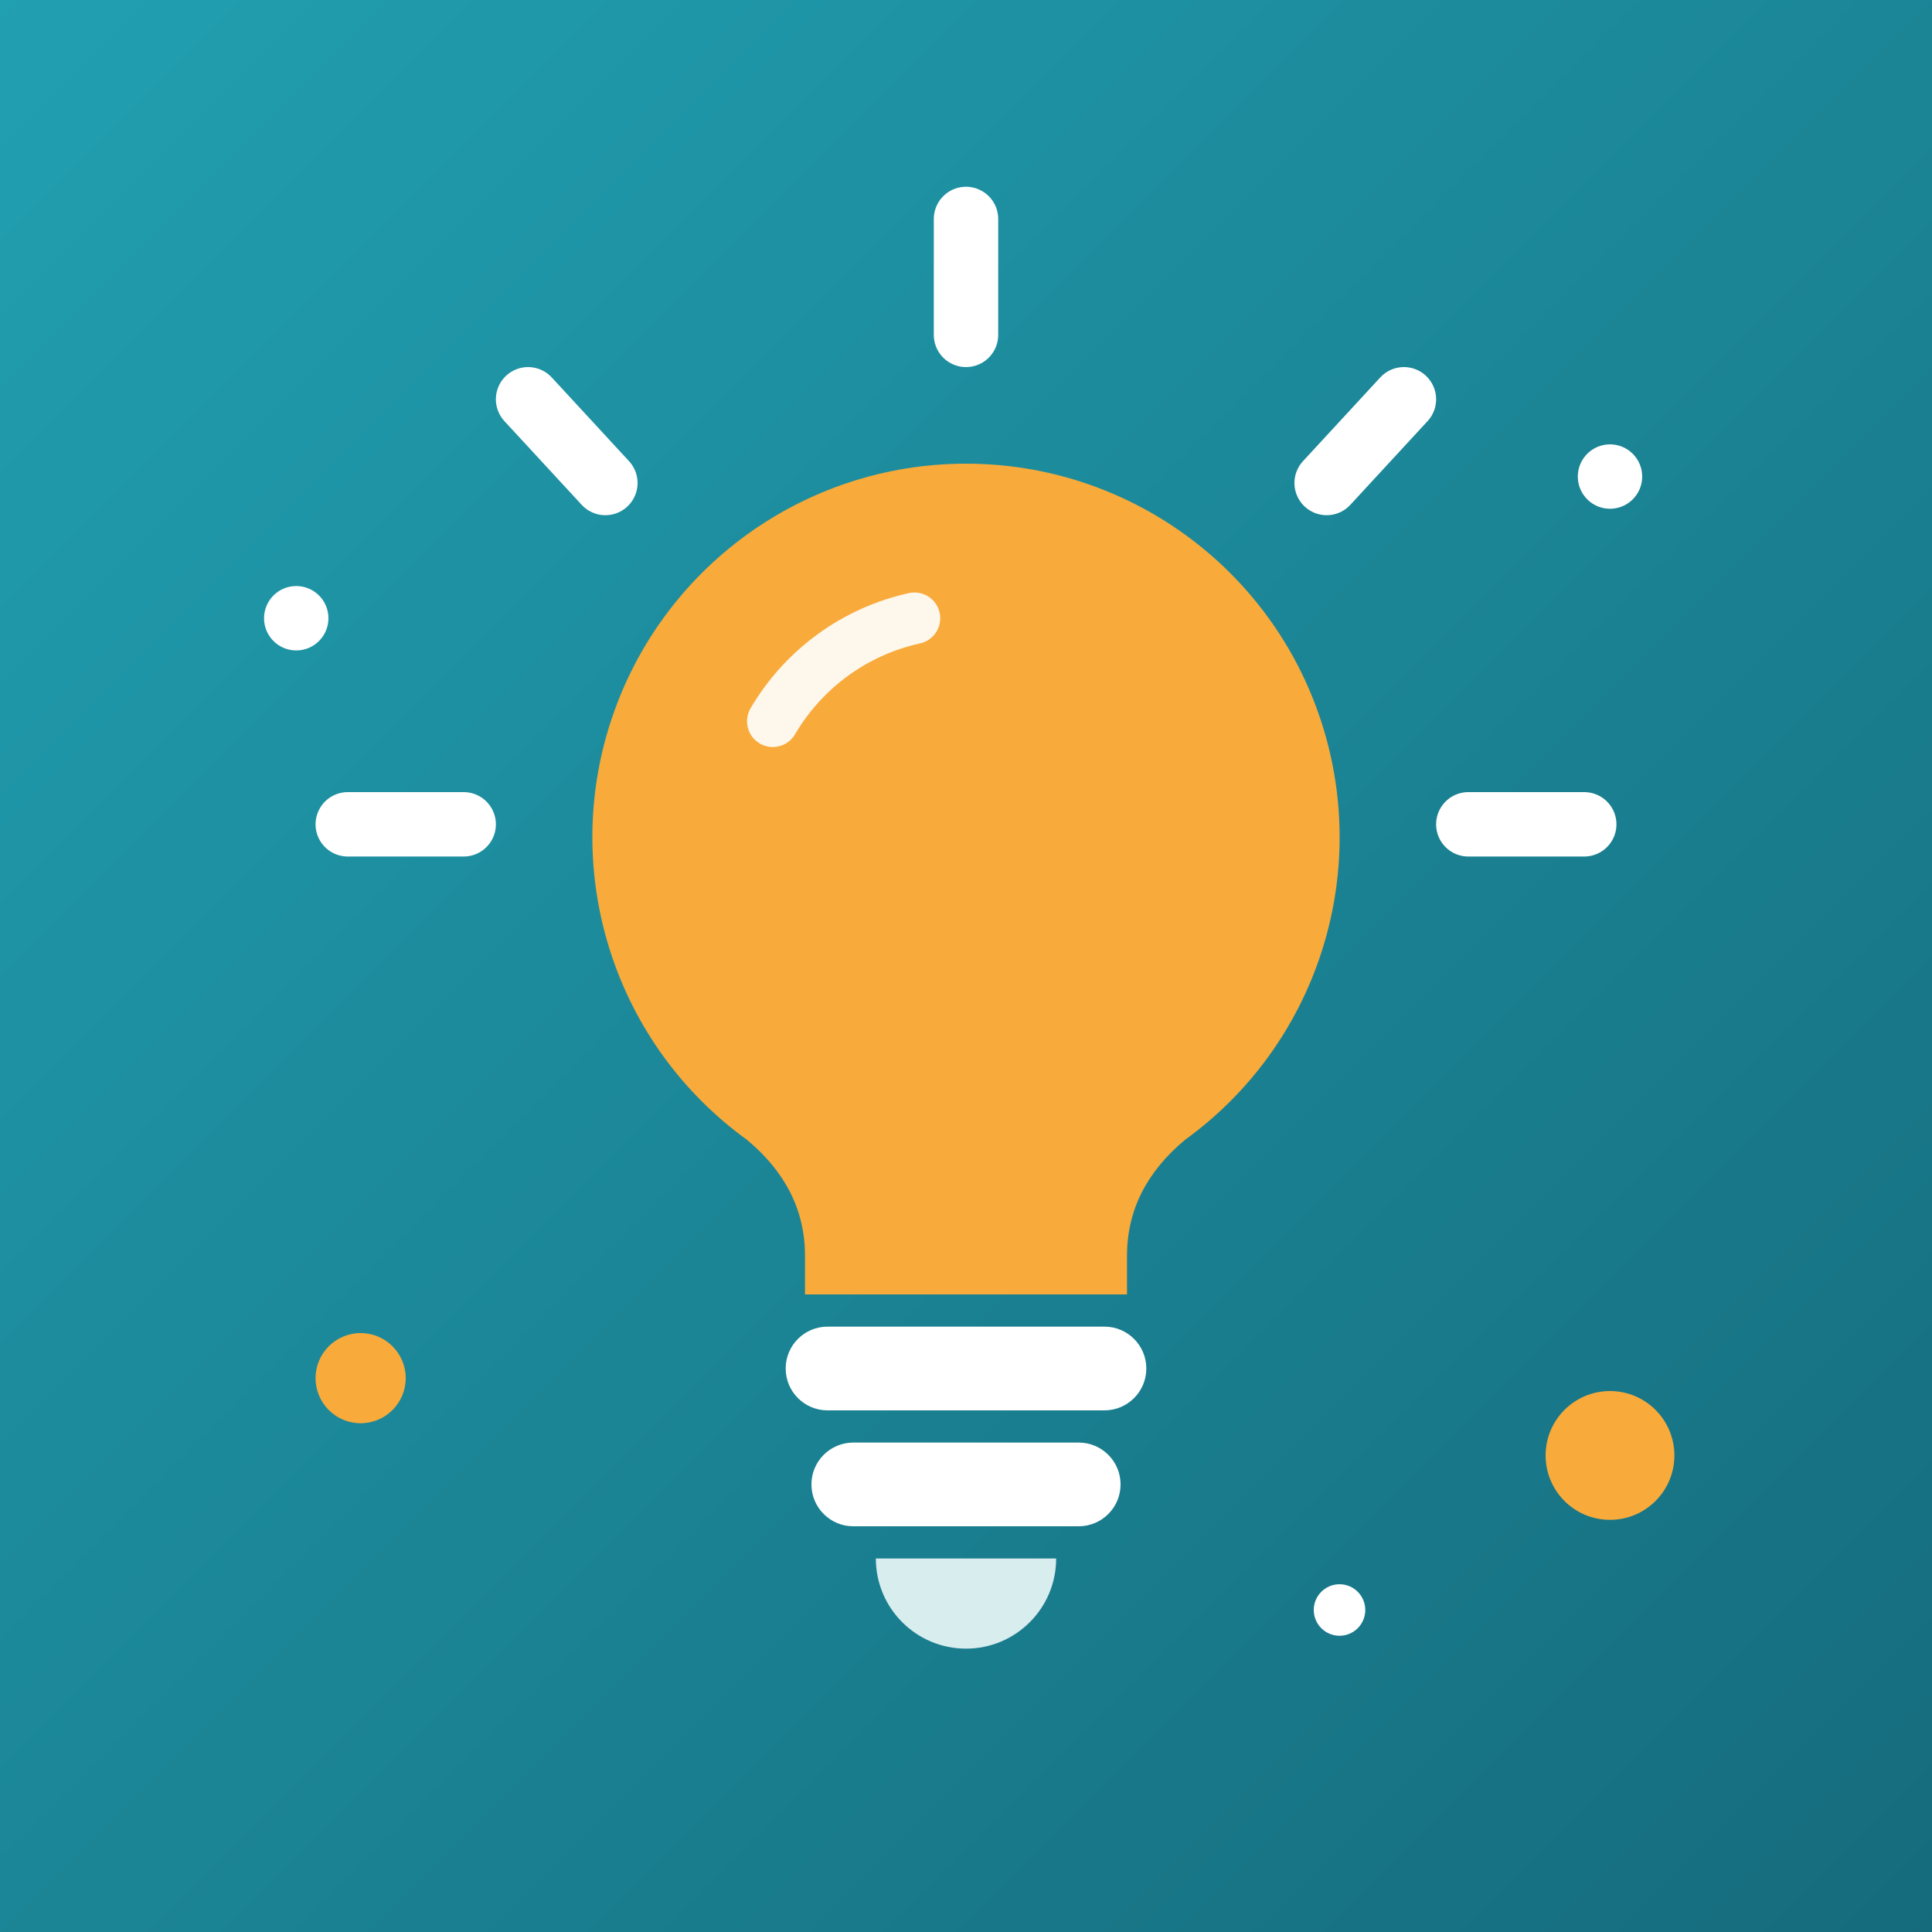
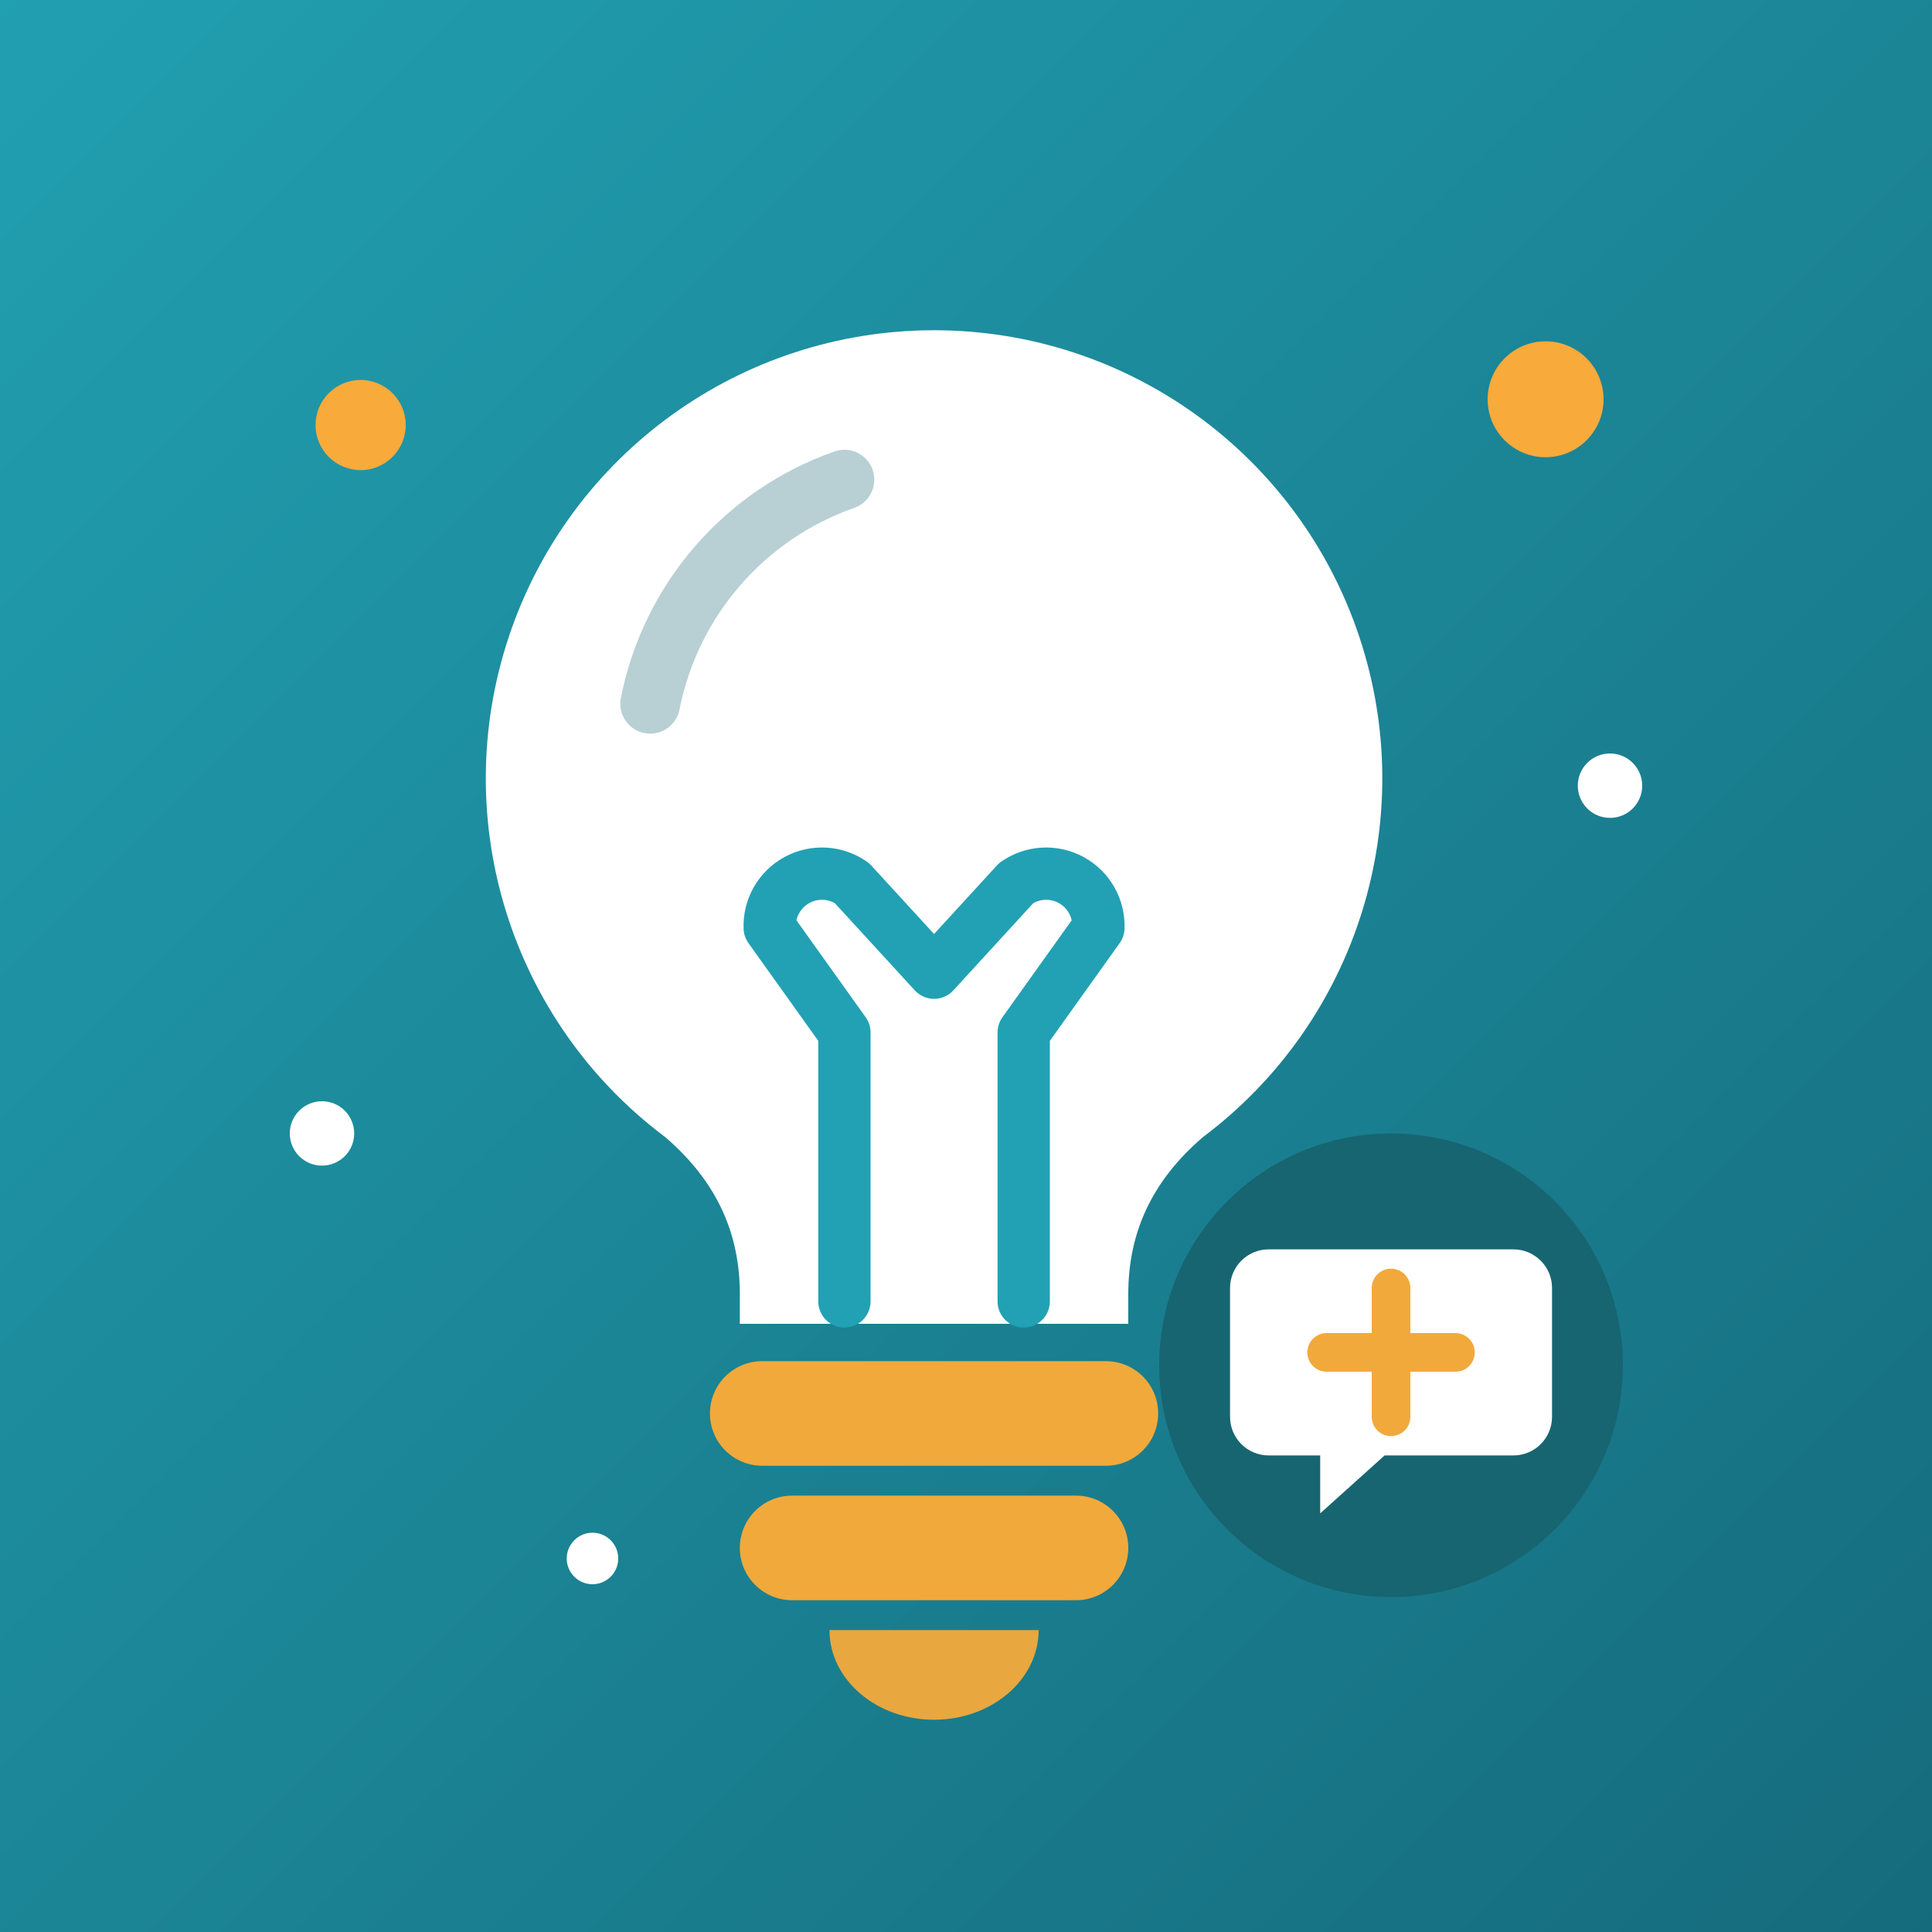
<svg xmlns="http://www.w3.org/2000/svg" viewBox="0 0 300 300" width="300" height="300">
  <defs>
    <linearGradient id="g" x1="0" y1="0" x2="1" y2="1">
      <stop offset="0" stop-color="#21a0b1" />
      <stop offset="1" stop-color="#156b7c" />
    </linearGradient>
  </defs>
  <rect width="300" height="300" fill="url(#g)" />
-   <circle cx="56" cy="214" r="7" fill="#f8aa3b" />
-   <circle cx="250" cy="226" r="10" fill="#f8aa3b" />
-   <circle cx="250" cy="74" r="5" fill="#fff" />
-   <circle cx="46" cy="96" r="5" fill="#fff" />
-   <circle cx="208" cy="250" r="4" fill="#fff" />
-   <g stroke="#fff" stroke-width="10" stroke-linecap="round">
-     <line x1="150" y1="34" x2="150" y2="52" />
-     <line x1="82" y1="62" x2="94" y2="75" />
-     <line x1="218" y1="62" x2="206" y2="75" />
-     <line x1="54" y1="128" x2="72" y2="128" />
-     <line x1="246" y1="128" x2="228" y2="128" />
+   <circle cx="56" cy="66" r="7" fill="#f8aa3b" />
+   <circle cx="240" cy="62" r="9" fill="#f8aa3b" />
+   <circle cx="50" cy="176" r="5" fill="#fff" />
+   <circle cx="250" cy="122" r="5" fill="#fff" />
+   <circle cx="92" cy="242" r="4" fill="#fff" />
+   <g transform="translate(152 158) scale(1.16) translate(-156 -150)">
+     <path d="M150 58 a60 60 0 0 1 36 108 c-7 6 -10 13 -10 21 v4 h-52 v-4 c0 -8 -3 -15 -10 -21 A60 60 0 0 1 150 58 Z" fill="#fff" />
+     <path d="M112 108 a40 40 0 0 1 26 -30" fill="none" stroke="#b8d0d4" stroke-width="8" stroke-linecap="round" />
+     <path d="M138 188 v-36 l-10 -14 a7 7 0 0 1 11 -6 l11 12 l11 -12 a7 7 0 0 1 11 6 l-10 14 v36" fill="none" stroke="#22a1b4" stroke-width="7" stroke-linejoin="round" stroke-linecap="round" />
+     <rect x="120" y="196" width="60" height="14" rx="7" fill="#f2a93b" />
+     <rect x="124" y="214" width="52" height="14" rx="7" fill="#f2a93b" />
+     <path d="M136 232 h28 a14 12 0 0 1 -28 0 Z" fill="#e8a73f" />
  </g>
-   <path d="M150 72 a58 58 0 0 1 34 105 c-6 5 -9 11 -9 18 v6 h-50 v-6 c0 -7 -3 -13 -9 -18 A58 58 0 0 1 150 72 Z" fill="#f8aa3b" />
-   <path d="M120 112 a34 34 0 0 1 22 -16" fill="none" stroke="#fff" stroke-width="8" stroke-linecap="round" opacity=".9" />
-   <rect x="122" y="206" width="56" height="13" rx="6.5" fill="#fff" />
-   <rect x="126" y="224" width="48" height="13" rx="6.5" fill="#fff" />
-   <path d="M136 242 h28 a14 14 0 0 1 -28 0 Z" fill="#d8edee" />
+   <circle cx="216" cy="212" r="36" fill="#176571" />
+   <path d="M197 194 h38 a6 6 0 0 1 6 6 v20 a6 6 0 0 1 -6 6 h-20 l-10 9 v-9 h-8 a6 6 0 0 1 -6 -6 v-20 a6 6 0 0 1 6 -6 Z" fill="#fff" />
+   <path d="M216 200 v20 M206 210 h20" stroke="#f2a93b" stroke-width="6" stroke-linecap="round" />
</svg>
